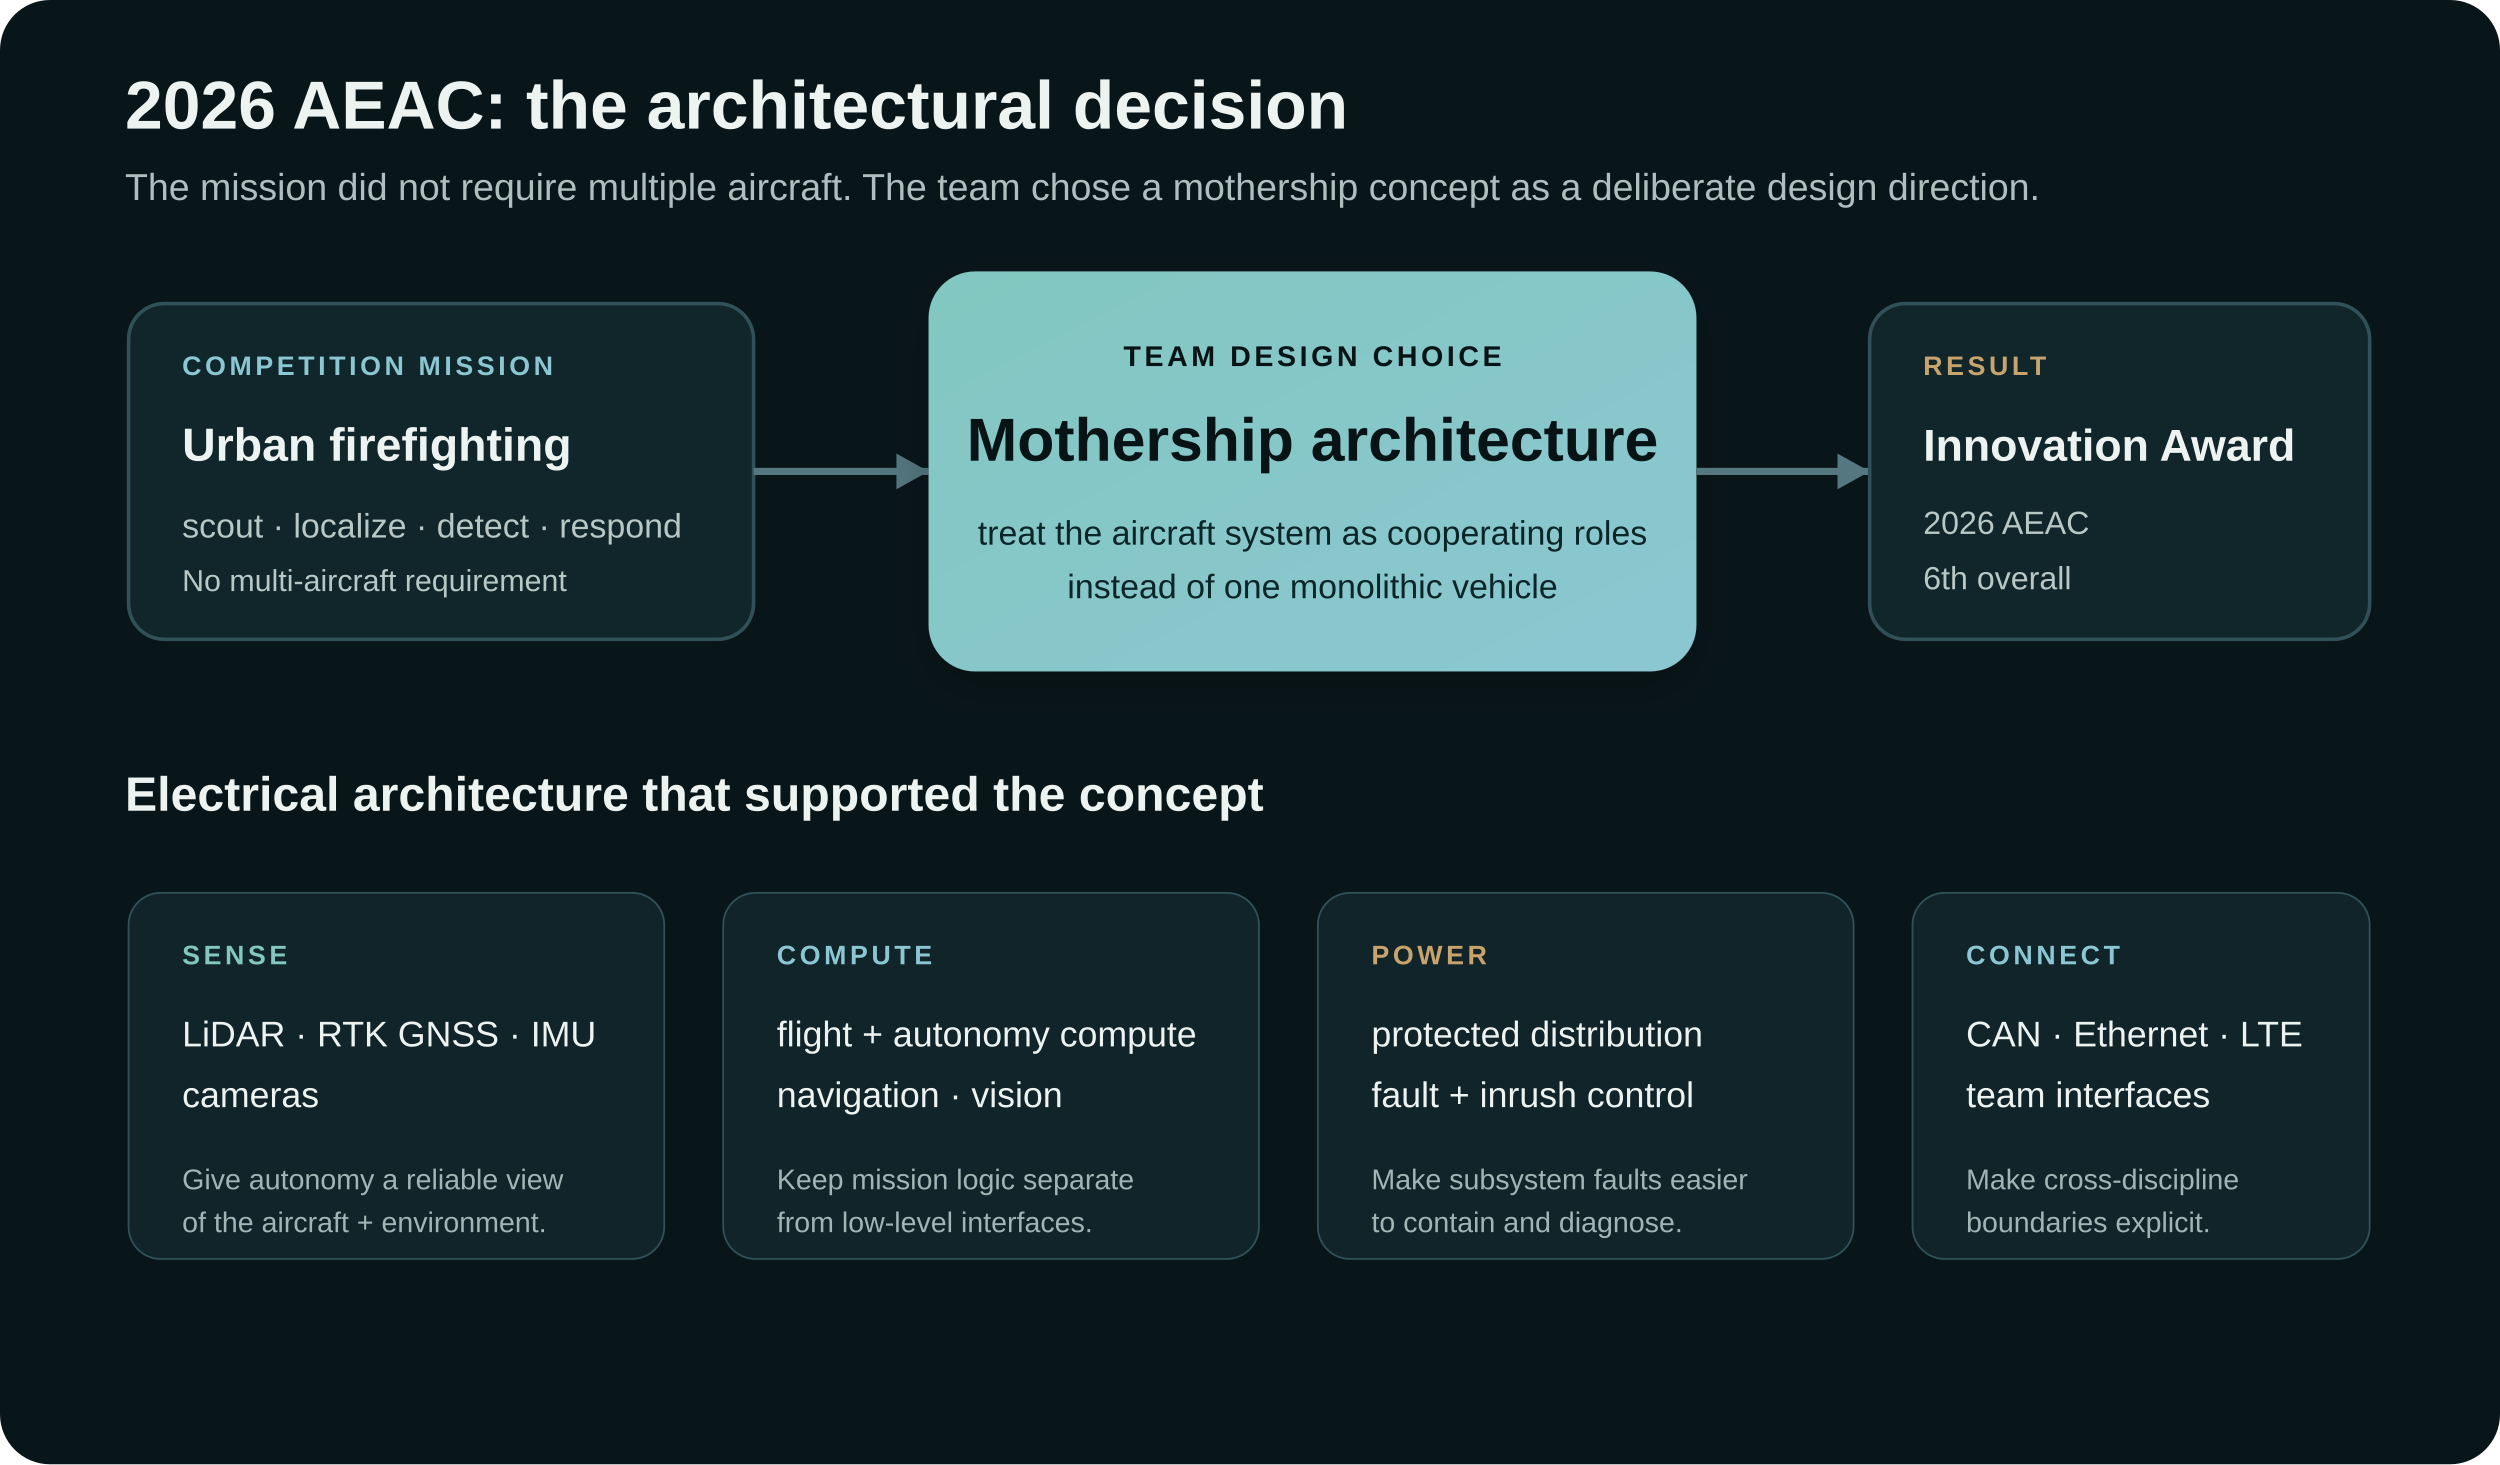
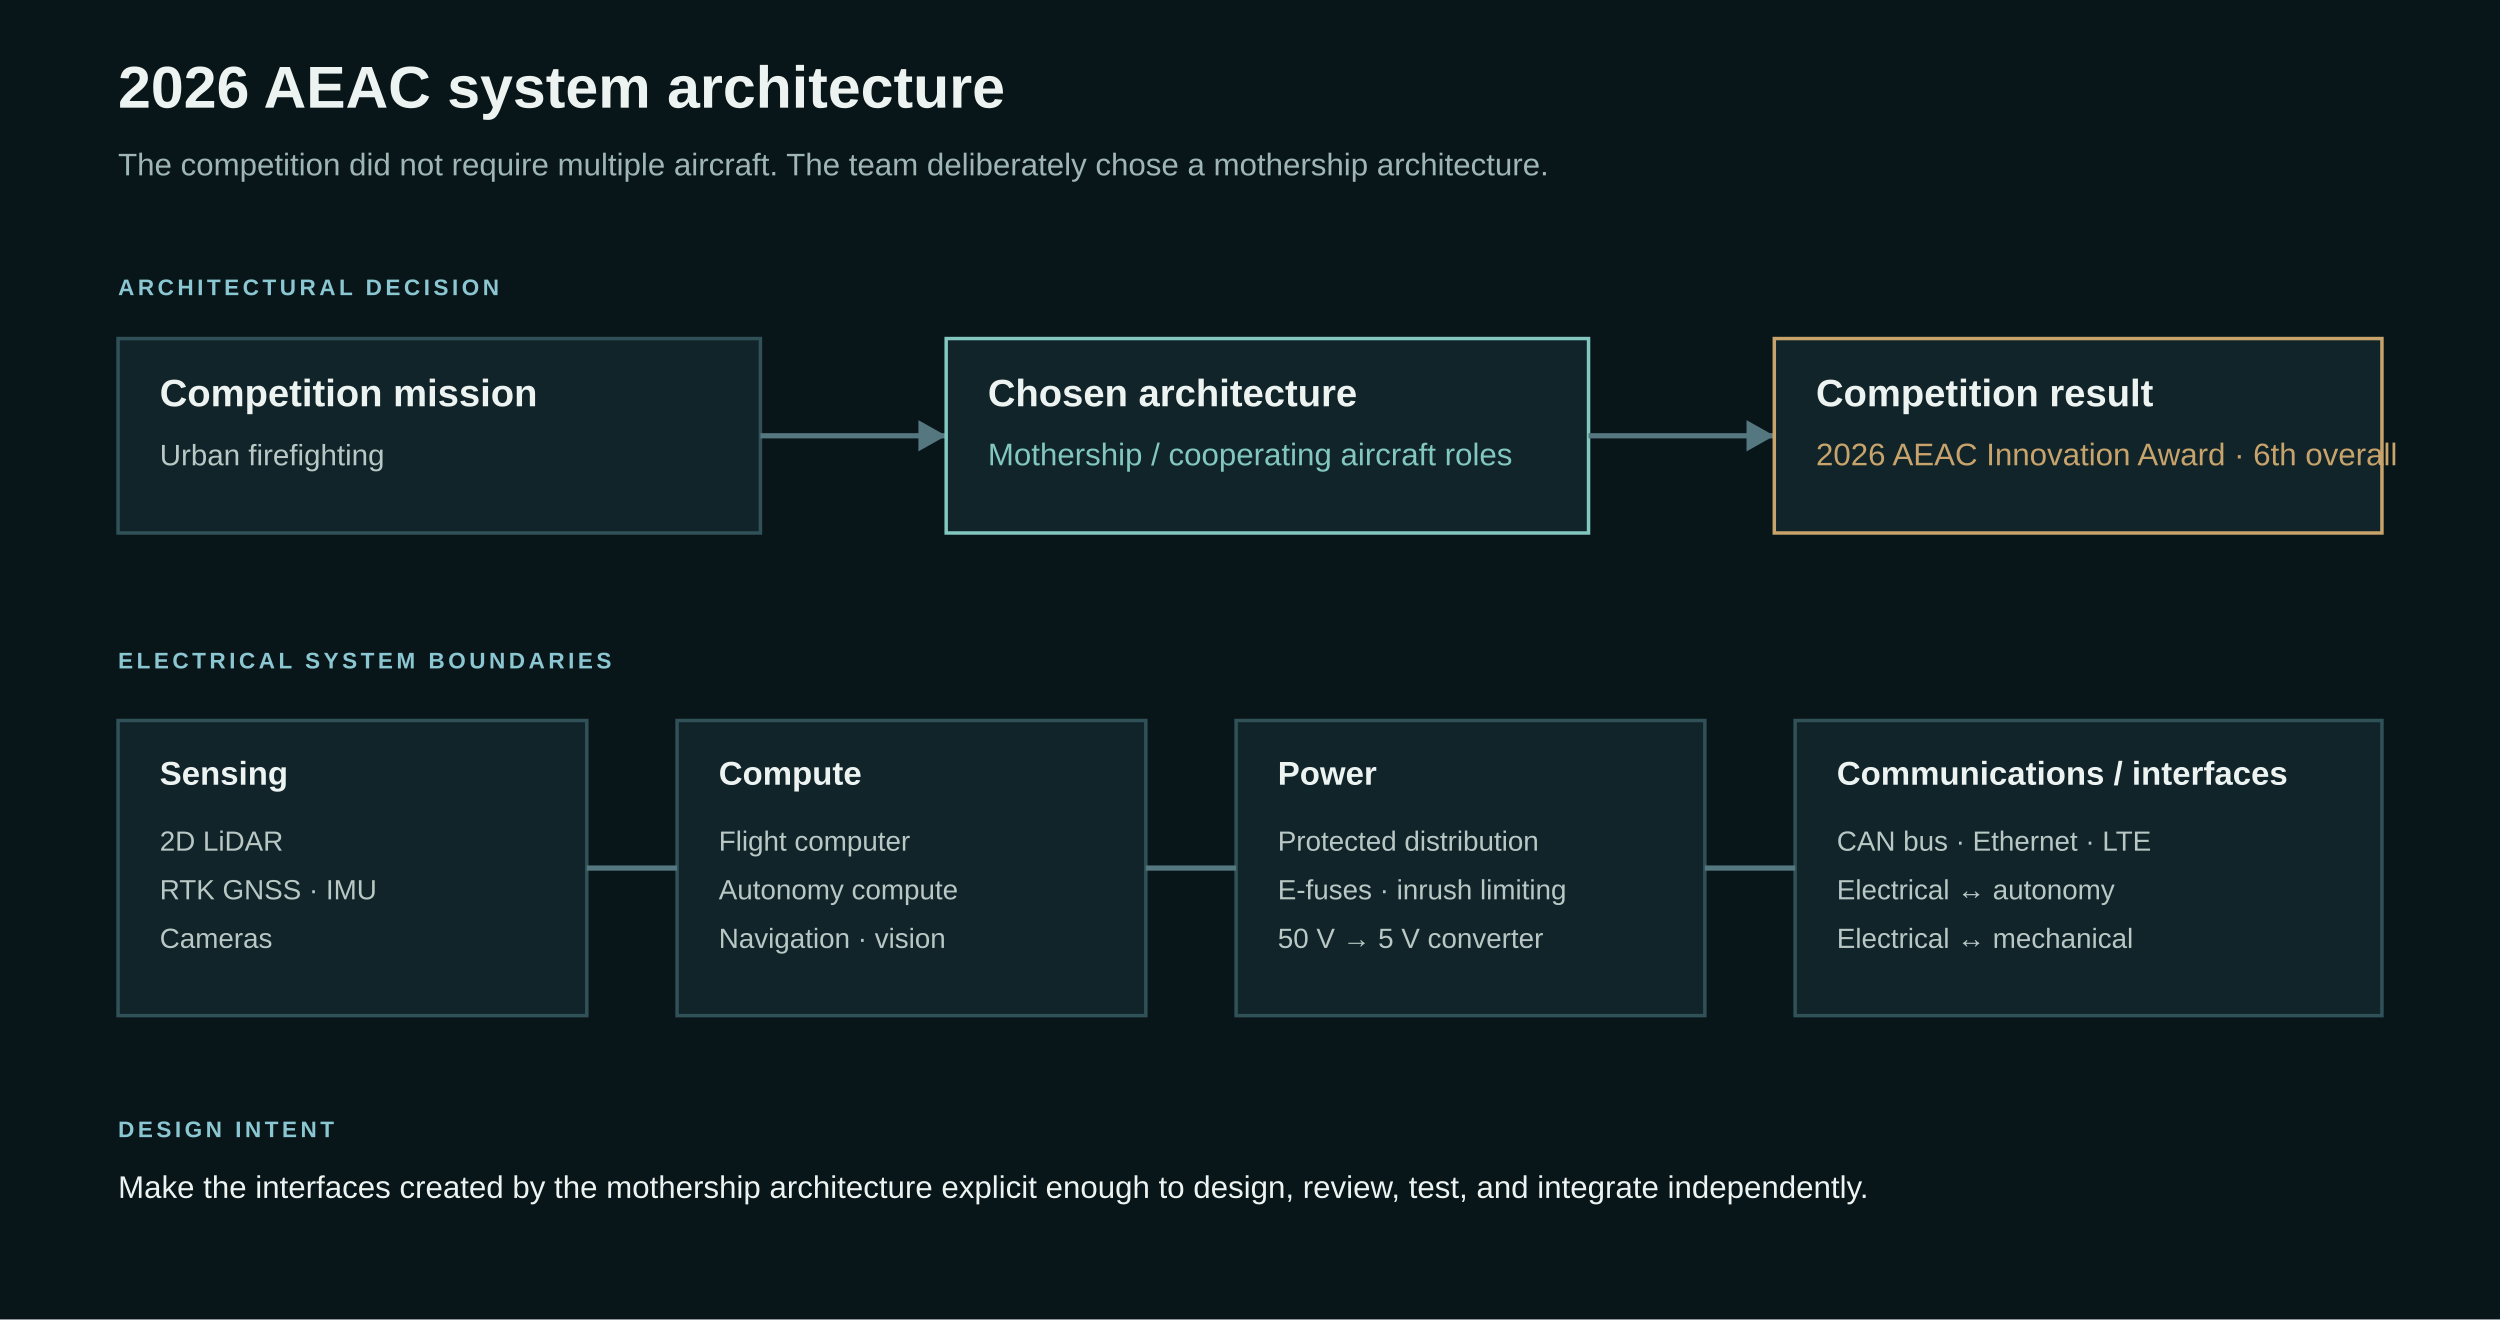
- <svg xmlns="http://www.w3.org/2000/svg" viewBox="0 0 1400 820">
-   <defs>
-     <linearGradient id="accent" x1="0" y1="0" x2="1" y2="1">
-       <stop stop-color="#82c7c0" />
-       <stop offset="1" stop-color="#8bc7d2" />
-     </linearGradient>
-     <filter id="shadow">
-       <feDropShadow dx="0" dy="10" stdDeviation="14" flood-opacity=".22" />
-     </filter>
-   </defs>
-   <rect width="1400" height="820" rx="28" fill="#091619" />
+ <svg xmlns="http://www.w3.org/2000/svg" viewBox="0 0 1440 760">
+   <rect width="1440" height="760" fill="#091619" />
  <g font-family="Arial,Helvetica,sans-serif">
-     <text x="70" y="72" fill="#edf3f1" font-size="38" font-weight="700">2026 AEAC: the architectural decision</text>
-     <text x="70" y="112" fill="#aebfbd" font-size="21">The mission did not require multiple aircraft. The team chose a mothership concept as a deliberate design direction.</text>
-     <rect x="72" y="170" width="350" height="188" rx="20" fill="#10262b" stroke="#315159" stroke-width="2" />
-     <text x="102" y="210" fill="#8bc7d2" font-size="15" font-weight="700" letter-spacing="2">COMPETITION MISSION</text>
-     <text x="102" y="258" fill="#edf3f1" font-size="26" font-weight="700">Urban firefighting</text>
-     <text x="102" y="301" fill="#b9c8c5" font-size="19">scout · localize · detect · respond</text>
-     <text x="102" y="331" fill="#b9c8c5" font-size="17">No multi-aircraft requirement</text>
-     <path d="M422 264 H520" stroke="#557780" stroke-width="4" />
-     <polygon points="520,264 502,254 502,274" fill="#557780" />
-     <rect x="520" y="152" width="430" height="224" rx="26" fill="url(#accent)" filter="url(#shadow)" />
-     <text x="735" y="205" text-anchor="middle" fill="#071315" font-size="16" font-weight="700" letter-spacing="2">TEAM DESIGN CHOICE</text>
-     <text x="735" y="258" text-anchor="middle" fill="#071315" font-size="34" font-weight="800">Mothership architecture</text>
-     <text x="735" y="305" text-anchor="middle" fill="#0b2528" font-size="19">treat the aircraft system as cooperating roles</text>
-     <text x="735" y="335" text-anchor="middle" fill="#0b2528" font-size="19">instead of one monolithic vehicle</text>
-     <path d="M950 264 H1047" stroke="#557780" stroke-width="4" />
-     <polygon points="1047,264 1029,254 1029,274" fill="#557780" />
-     <rect x="1047" y="170" width="280" height="188" rx="20" fill="#10262b" stroke="#315159" stroke-width="2" />
-     <text x="1077" y="210" fill="#c8a46c" font-size="15" font-weight="700" letter-spacing="2">RESULT</text>
-     <text x="1077" y="258" fill="#edf3f1" font-size="25" font-weight="700">Innovation Award</text>
-     <text x="1077" y="299" fill="#b9c8c5" font-size="18">2026 AEAC</text>
-     <text x="1077" y="330" fill="#b9c8c5" font-size="18">6th overall</text>
-     <text x="70" y="454" fill="#edf3f1" font-size="27" font-weight="700">Electrical architecture that supported the concept</text>
-     <rect x="72" y="500" width="300" height="205" rx="18" fill="#102429" stroke="#315159" />
-     <text x="102" y="540" fill="#82c7c0" font-size="15" font-weight="700" letter-spacing="2">SENSE</text>
-     <text x="102" y="586" fill="#edf3f1" font-size="20">LiDAR · RTK GNSS · IMU</text>
-     <text x="102" y="620" fill="#edf3f1" font-size="20">cameras</text>
-     <text x="102" y="666" fill="#9fb6b5" font-size="16">Give autonomy a reliable view</text>
-     <text x="102" y="690" fill="#9fb6b5" font-size="16">of the aircraft + environment.</text>
-     <rect x="405" y="500" width="300" height="205" rx="18" fill="#102429" stroke="#315159" />
-     <text x="435" y="540" fill="#8bc7d2" font-size="15" font-weight="700" letter-spacing="2">COMPUTE</text>
-     <text x="435" y="586" fill="#edf3f1" font-size="20">flight + autonomy compute</text>
-     <text x="435" y="620" fill="#edf3f1" font-size="20">navigation · vision</text>
-     <text x="435" y="666" fill="#9fb6b5" font-size="16">Keep mission logic separate</text>
-     <text x="435" y="690" fill="#9fb6b5" font-size="16">from low-level interfaces.</text>
-     <rect x="738" y="500" width="300" height="205" rx="18" fill="#102429" stroke="#315159" />
-     <text x="768" y="540" fill="#c8a46c" font-size="15" font-weight="700" letter-spacing="2">POWER</text>
-     <text x="768" y="586" fill="#edf3f1" font-size="20">protected distribution</text>
-     <text x="768" y="620" fill="#edf3f1" font-size="20">fault + inrush control</text>
-     <text x="768" y="666" fill="#9fb6b5" font-size="16">Make subsystem faults easier</text>
-     <text x="768" y="690" fill="#9fb6b5" font-size="16">to contain and diagnose.</text>
-     <rect x="1071" y="500" width="256" height="205" rx="18" fill="#102429" stroke="#315159" />
-     <text x="1101" y="540" fill="#8bc7d2" font-size="15" font-weight="700" letter-spacing="2">CONNECT</text>
-     <text x="1101" y="586" fill="#edf3f1" font-size="20">CAN · Ethernet · LTE</text>
-     <text x="1101" y="620" fill="#edf3f1" font-size="20">team interfaces</text>
-     <text x="1101" y="666" fill="#9fb6b5" font-size="16">Make cross-discipline</text>
-     <text x="1101" y="690" fill="#9fb6b5" font-size="16">boundaries explicit.</text>
+     <text x="68" y="62" fill="#edf3f1" font-size="34" font-weight="700">2026 AEAC system architecture</text>
+     <text x="68" y="101" fill="#9fb6b5" font-size="18">The competition did not require multiple aircraft. The team deliberately chose a mothership architecture.</text>
+     <text x="68" y="170" fill="#8bc7d2" font-size="13" font-weight="700" letter-spacing="2">ARCHITECTURAL DECISION</text>
+     <rect x="68" y="195" width="370" height="112" fill="#102429" stroke="#315159" stroke-width="2" />
+     <text x="92" y="234" fill="#edf3f1" font-size="22" font-weight="700">Competition mission</text>
+     <text x="92" y="268" fill="#b9c8c5" font-size="17">Urban firefighting</text>
+     <path d="M438 251 H545" stroke="#557780" stroke-width="3" />
+     <polygon points="545,251 529,242 529,260" fill="#557780" />
+     <rect x="545" y="195" width="370" height="112" fill="#102429" stroke="#82c7c0" stroke-width="2" />
+     <text x="569" y="234" fill="#edf3f1" font-size="22" font-weight="700">Chosen architecture</text>
+     <text x="569" y="268" fill="#82c7c0" font-size="18">Mothership / cooperating aircraft roles</text>
+     <path d="M915 251 H1022" stroke="#557780" stroke-width="3" />
+     <polygon points="1022,251 1006,242 1006,260" fill="#557780" />
+     <rect x="1022" y="195" width="350" height="112" fill="#102429" stroke="#c8a46c" stroke-width="2" />
+     <text x="1046" y="234" fill="#edf3f1" font-size="22" font-weight="700">Competition result</text>
+     <text x="1046" y="268" fill="#c8a46c" font-size="18">2026 AEAC Innovation Award · 6th overall</text>
+     <text x="68" y="385" fill="#8bc7d2" font-size="13" font-weight="700" letter-spacing="2">ELECTRICAL SYSTEM BOUNDARIES</text>
+     <rect x="68" y="415" width="270" height="170" fill="#102429" stroke="#315159" stroke-width="2" />
+     <text x="92" y="452" fill="#edf3f1" font-size="19" font-weight="700">Sensing</text>
+     <text x="92" y="490" fill="#b9c8c5" font-size="16">2D LiDAR</text>
+     <text x="92" y="518" fill="#b9c8c5" font-size="16">RTK GNSS · IMU</text>
+     <text x="92" y="546" fill="#b9c8c5" font-size="16">Cameras</text>
+     <rect x="390" y="415" width="270" height="170" fill="#102429" stroke="#315159" stroke-width="2" />
+     <text x="414" y="452" fill="#edf3f1" font-size="19" font-weight="700">Compute</text>
+     <text x="414" y="490" fill="#b9c8c5" font-size="16">Flight computer</text>
+     <text x="414" y="518" fill="#b9c8c5" font-size="16">Autonomy compute</text>
+     <text x="414" y="546" fill="#b9c8c5" font-size="16">Navigation · vision</text>
+     <rect x="712" y="415" width="270" height="170" fill="#102429" stroke="#315159" stroke-width="2" />
+     <text x="736" y="452" fill="#edf3f1" font-size="19" font-weight="700">Power</text>
+     <text x="736" y="490" fill="#b9c8c5" font-size="16">Protected distribution</text>
+     <text x="736" y="518" fill="#b9c8c5" font-size="16">E-fuses · inrush limiting</text>
+     <text x="736" y="546" fill="#b9c8c5" font-size="16">50 V → 5 V converter</text>
+     <rect x="1034" y="415" width="338" height="170" fill="#102429" stroke="#315159" stroke-width="2" />
+     <text x="1058" y="452" fill="#edf3f1" font-size="19" font-weight="700">Communications / interfaces</text>
+     <text x="1058" y="490" fill="#b9c8c5" font-size="16">CAN bus · Ethernet · LTE</text>
+     <text x="1058" y="518" fill="#b9c8c5" font-size="16">Electrical ↔ autonomy</text>
+     <text x="1058" y="546" fill="#b9c8c5" font-size="16">Electrical ↔ mechanical</text>
+     <path d="M338 500 H390 M660 500 H712 M982 500 H1034" stroke="#557780" stroke-width="3" />
+     <text x="68" y="655" fill="#8bc7d2" font-size="13" font-weight="700" letter-spacing="2">DESIGN INTENT</text>
+     <text x="68" y="690" fill="#edf3f1" font-size="18">Make the interfaces created by the mothership architecture explicit enough to design, review, test, and integrate independently.</text>
  </g>
</svg>
